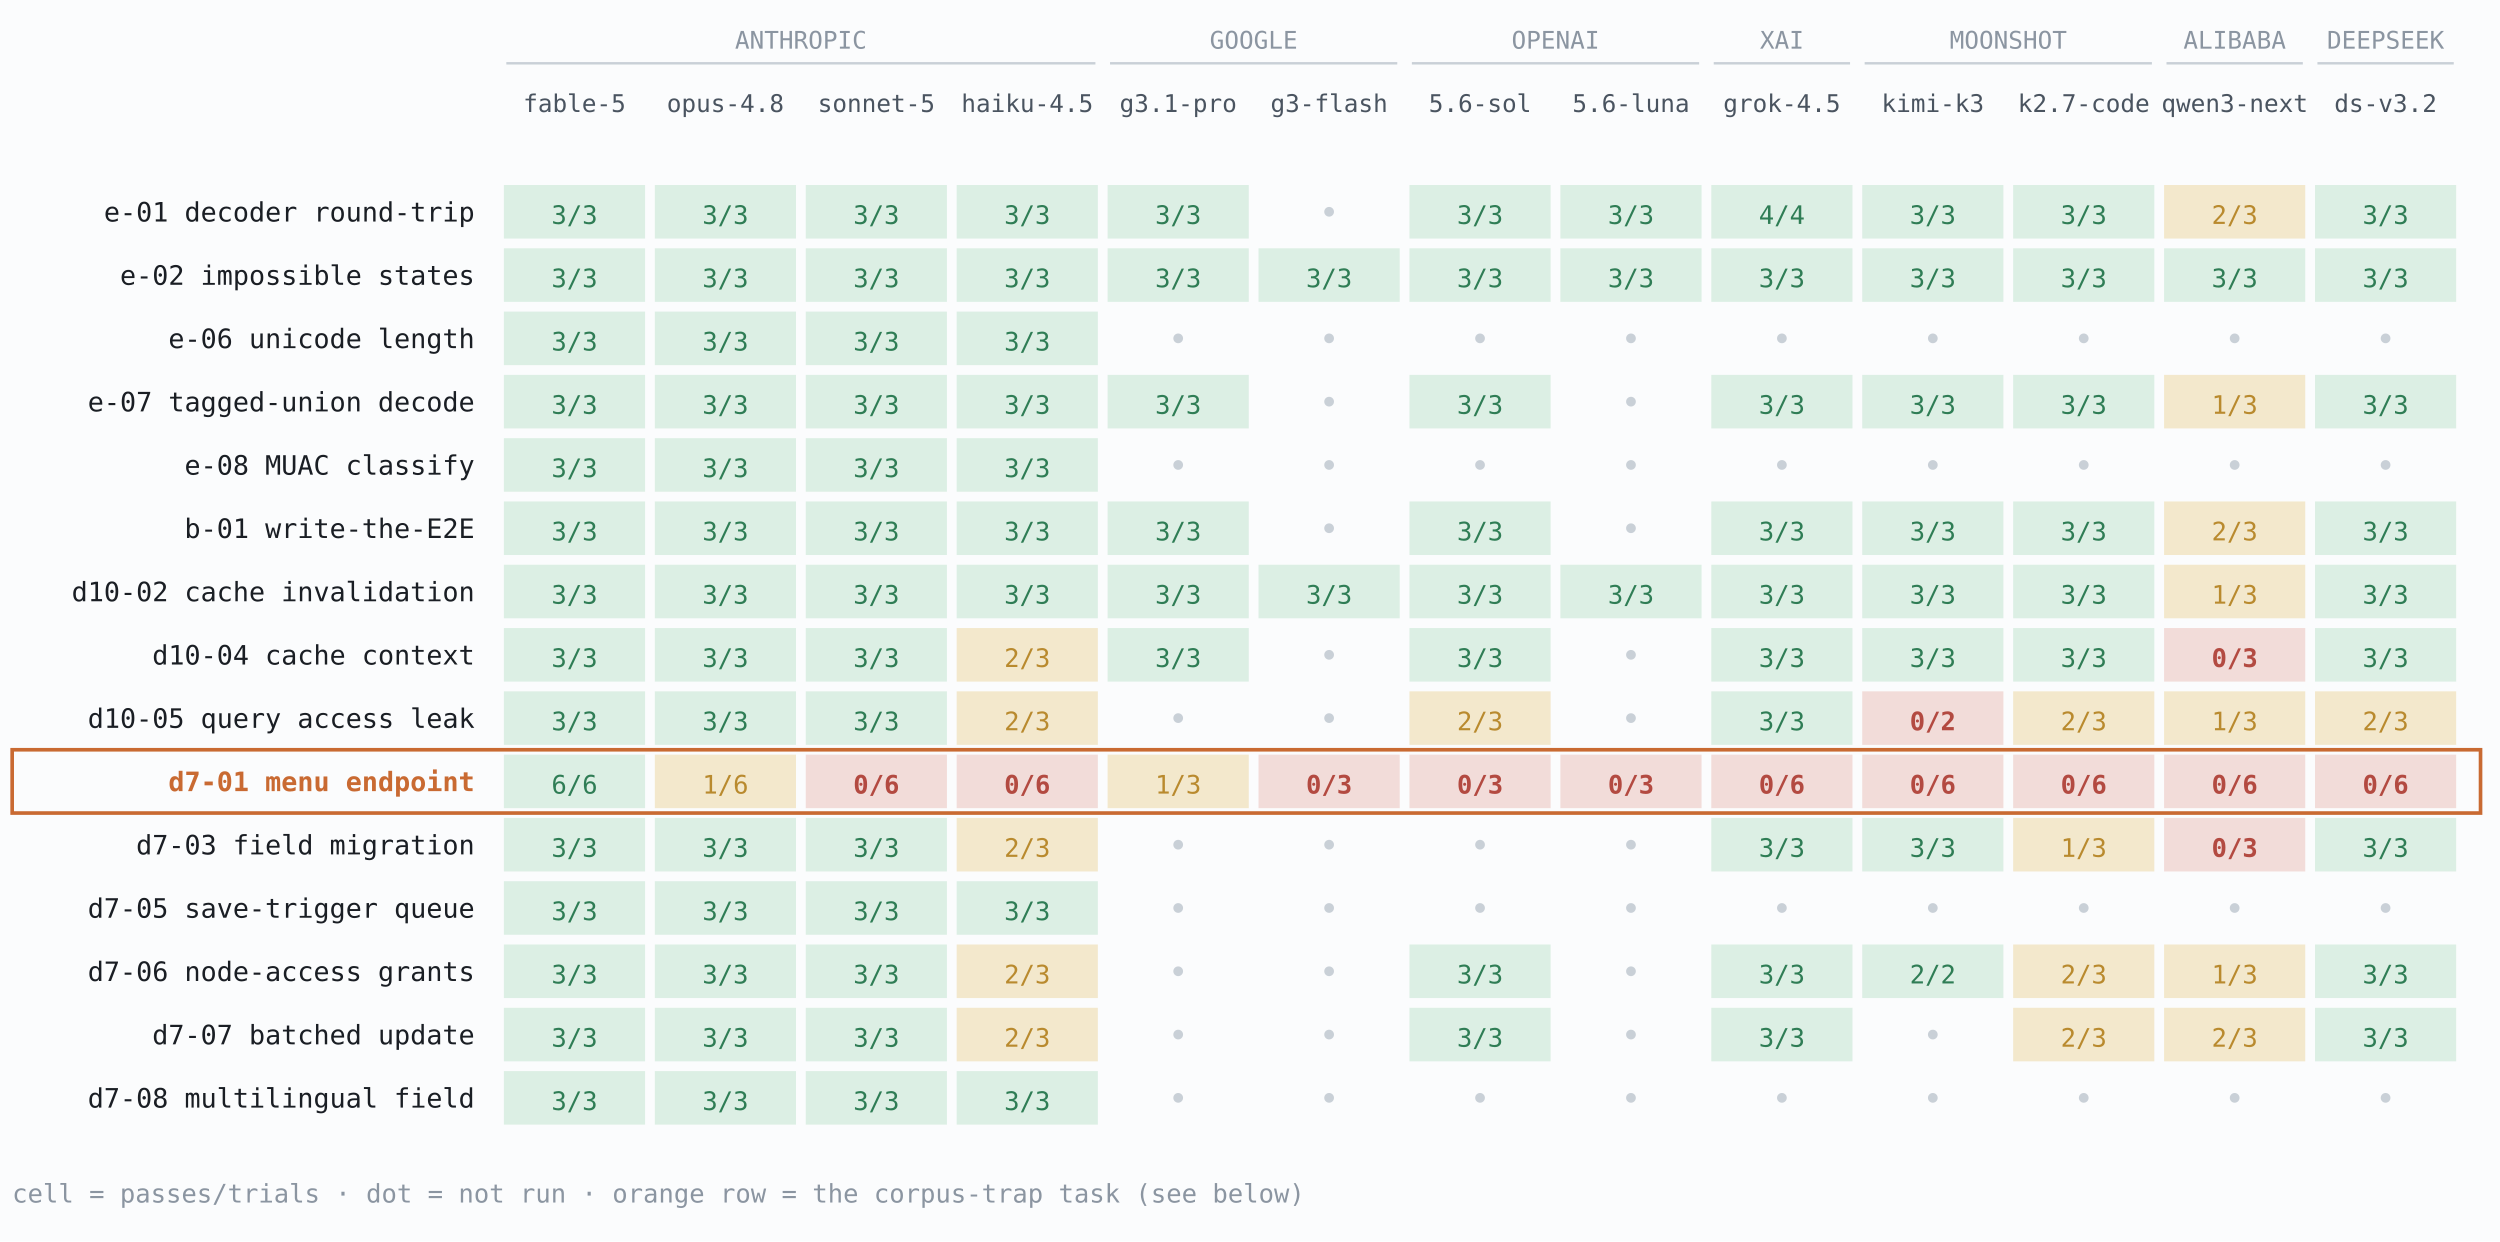
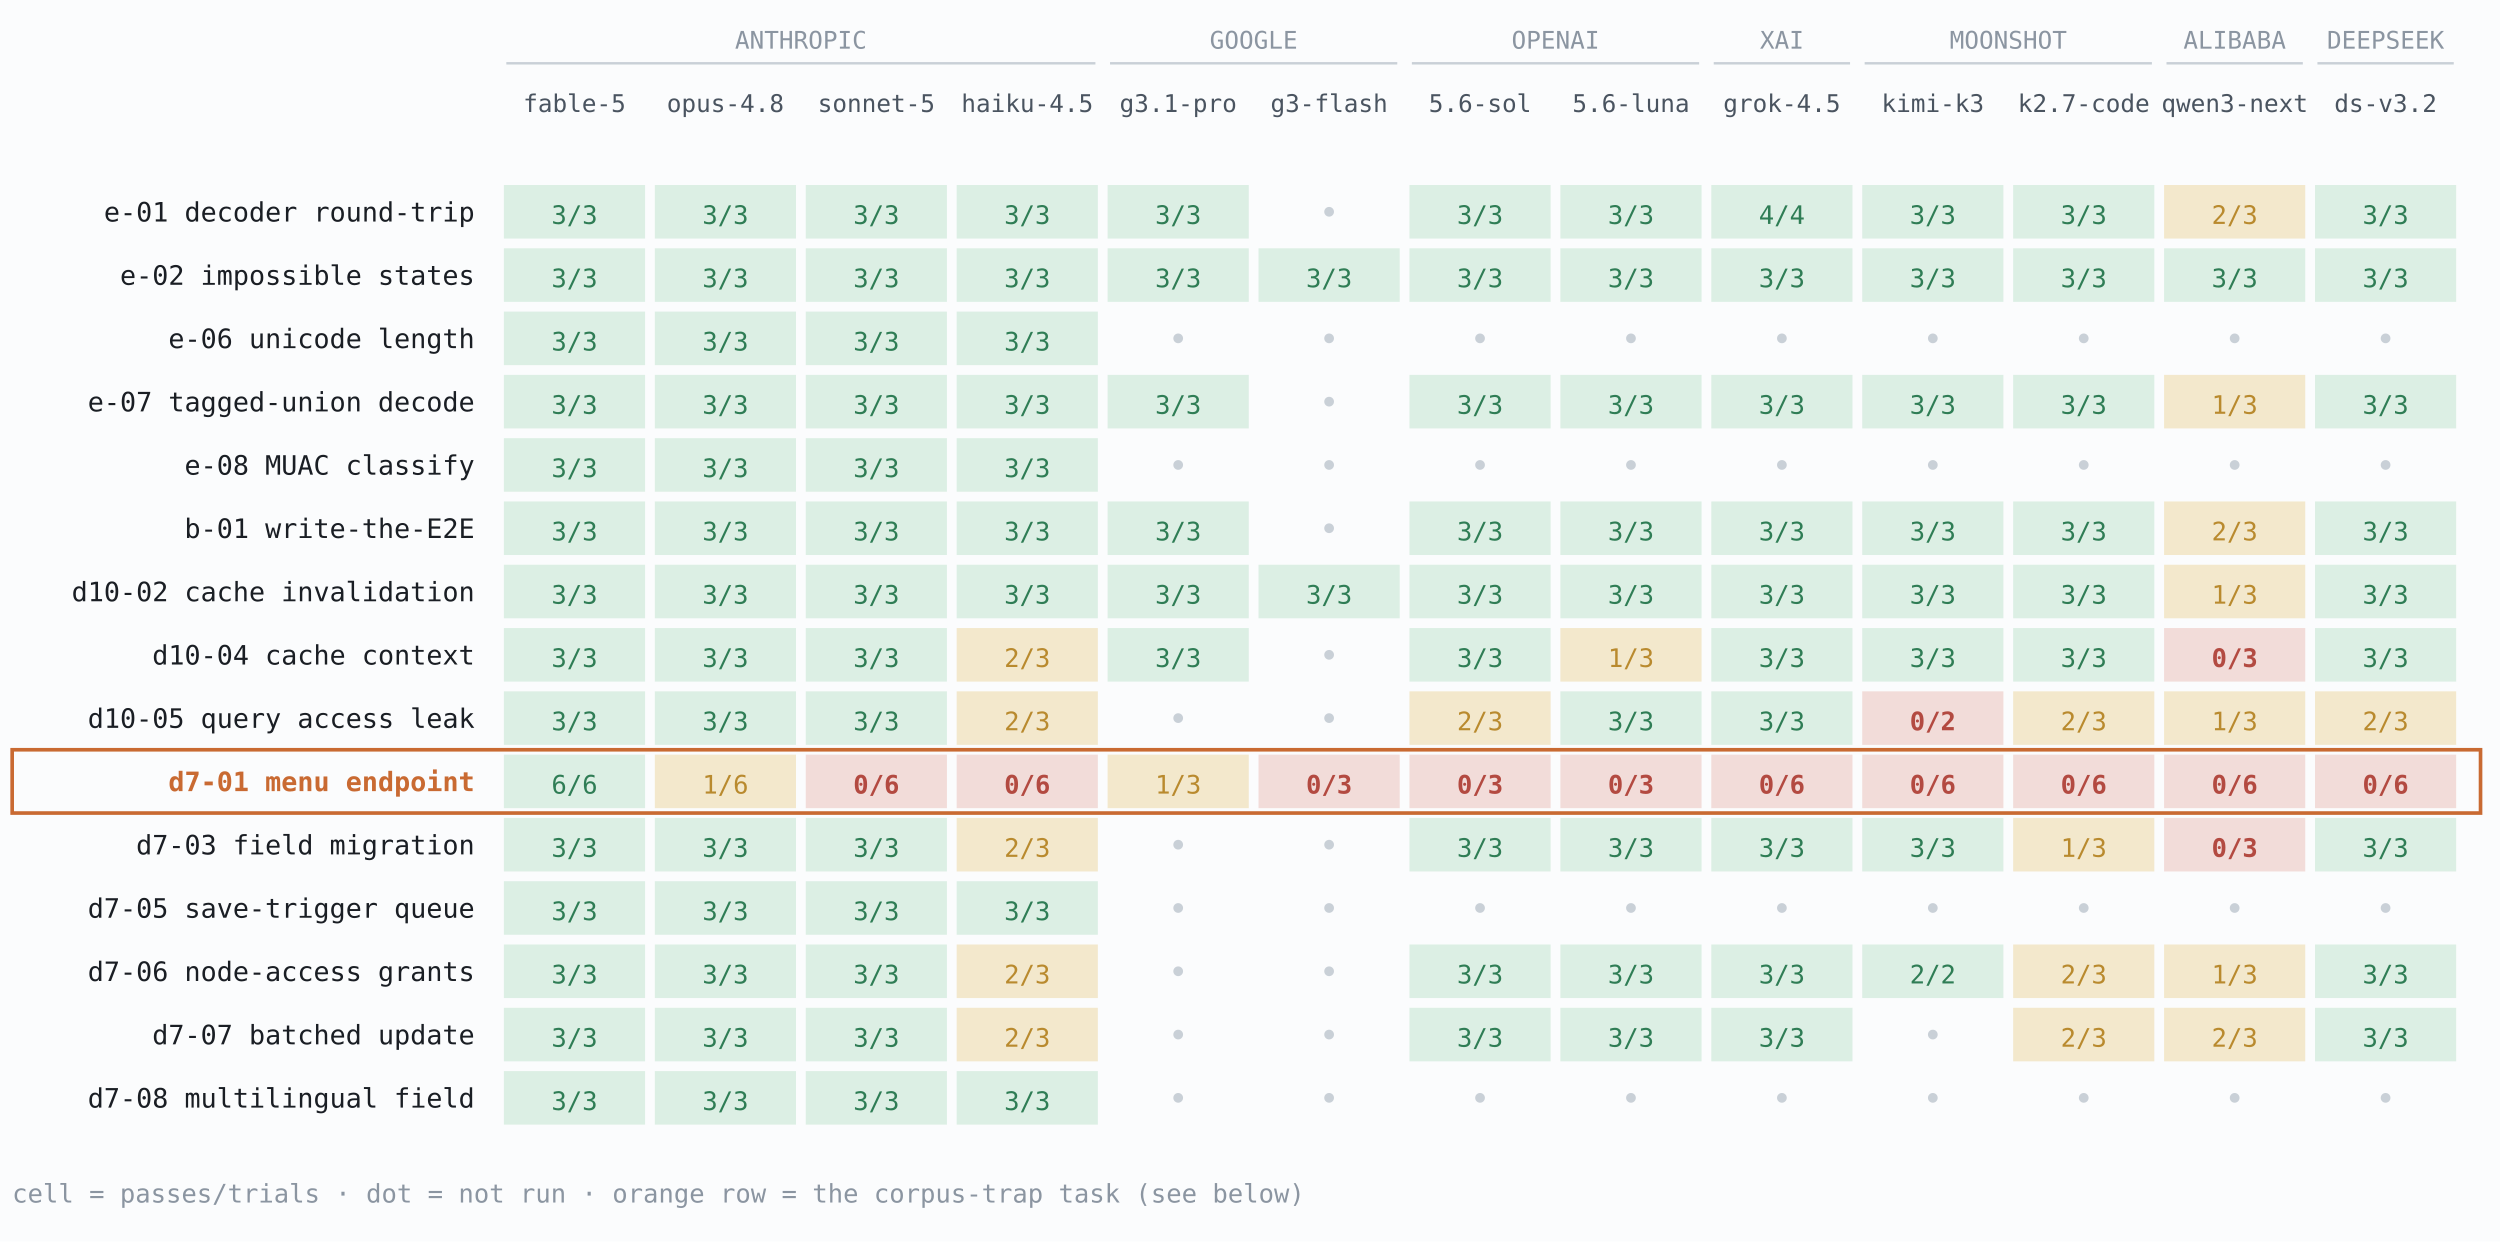
<svg xmlns="http://www.w3.org/2000/svg" width="1027" height="510" viewBox="0 0 1027 510" font-family="ui-monospace,'SF Mono','Cascadia Code',Menlo,Consolas,monospace">
  <rect width="1027" height="510" fill="#FBFCFD" />
  <text x="329.0" y="20" font-size="10" fill="#8B95A1" text-anchor="middle" font-weight="normal">ANTHROPIC</text>
  <line x1="208" y1="26" x2="450" y2="26" stroke="#C9D0D7" />
  <text x="236.0" y="46" font-size="10" fill="#4A5460" text-anchor="middle" font-weight="normal">fable-5</text>
  <text x="298.0" y="46" font-size="10" fill="#4A5460" text-anchor="middle" font-weight="normal">opus-4.8</text>
  <text x="360.0" y="46" font-size="10" fill="#4A5460" text-anchor="middle" font-weight="normal">sonnet-5</text>
  <text x="422.0" y="46" font-size="10" fill="#4A5460" text-anchor="middle" font-weight="normal">haiku-4.5</text>
  <text x="515.0" y="20" font-size="10" fill="#8B95A1" text-anchor="middle" font-weight="normal">GOOGLE</text>
  <line x1="456" y1="26" x2="574" y2="26" stroke="#C9D0D7" />
  <text x="484.0" y="46" font-size="10" fill="#4A5460" text-anchor="middle" font-weight="normal">g3.1-pro</text>
  <text x="546.0" y="46" font-size="10" fill="#4A5460" text-anchor="middle" font-weight="normal">g3-flash</text>
  <text x="639.0" y="20" font-size="10" fill="#8B95A1" text-anchor="middle" font-weight="normal">OPENAI</text>
  <line x1="580" y1="26" x2="698" y2="26" stroke="#C9D0D7" />
  <text x="608.0" y="46" font-size="10" fill="#4A5460" text-anchor="middle" font-weight="normal">5.6-sol</text>
  <text x="670.0" y="46" font-size="10" fill="#4A5460" text-anchor="middle" font-weight="normal">5.6-luna</text>
  <text x="732.0" y="20" font-size="10" fill="#8B95A1" text-anchor="middle" font-weight="normal">XAI</text>
  <line x1="704" y1="26" x2="760" y2="26" stroke="#C9D0D7" />
  <text x="732.0" y="46" font-size="10" fill="#4A5460" text-anchor="middle" font-weight="normal">grok-4.5</text>
  <text x="825.0" y="20" font-size="10" fill="#8B95A1" text-anchor="middle" font-weight="normal">MOONSHOT</text>
  <line x1="766" y1="26" x2="884" y2="26" stroke="#C9D0D7" />
  <text x="794.0" y="46" font-size="10" fill="#4A5460" text-anchor="middle" font-weight="normal">kimi-k3</text>
  <text x="856.0" y="46" font-size="10" fill="#4A5460" text-anchor="middle" font-weight="normal">k2.7-code</text>
  <text x="918.0" y="20" font-size="10" fill="#8B95A1" text-anchor="middle" font-weight="normal">ALIBABA</text>
  <line x1="890" y1="26" x2="946" y2="26" stroke="#C9D0D7" />
  <text x="918.0" y="46" font-size="10" fill="#4A5460" text-anchor="middle" font-weight="normal">qwen3-next</text>
  <text x="980.0" y="20" font-size="10" fill="#8B95A1" text-anchor="middle" font-weight="normal">DEEPSEEK</text>
  <line x1="952" y1="26" x2="1008" y2="26" stroke="#C9D0D7" />
  <text x="980.0" y="46" font-size="10" fill="#4A5460" text-anchor="middle" font-weight="normal">ds-v3.2</text>
  <text x="195" y="91" font-size="11" fill="#1A1E24" text-anchor="end" font-weight="normal">e-01 decoder round-trip</text>
  <rect x="207" y="76" width="58" height="22" fill="#DCEFE4" />
  <text x="236.0" y="92" font-size="10.5" fill="#2F7D55" text-anchor="middle" font-weight="normal">3/3</text>
  <rect x="269" y="76" width="58" height="22" fill="#DCEFE4" />
  <text x="298.0" y="92" font-size="10.5" fill="#2F7D55" text-anchor="middle" font-weight="normal">3/3</text>
  <rect x="331" y="76" width="58" height="22" fill="#DCEFE4" />
  <text x="360.0" y="92" font-size="10.5" fill="#2F7D55" text-anchor="middle" font-weight="normal">3/3</text>
  <rect x="393" y="76" width="58" height="22" fill="#DCEFE4" />
  <text x="422.0" y="92" font-size="10.5" fill="#2F7D55" text-anchor="middle" font-weight="normal">3/3</text>
  <rect x="455" y="76" width="58" height="22" fill="#DCEFE4" />
  <text x="484.0" y="92" font-size="10.5" fill="#2F7D55" text-anchor="middle" font-weight="normal">3/3</text>
  <circle cx="546.0" cy="87" r="2" fill="#C9D0D7" />
  <rect x="579" y="76" width="58" height="22" fill="#DCEFE4" />
  <text x="608.0" y="92" font-size="10.5" fill="#2F7D55" text-anchor="middle" font-weight="normal">3/3</text>
  <rect x="641" y="76" width="58" height="22" fill="#DCEFE4" />
  <text x="670.0" y="92" font-size="10.5" fill="#2F7D55" text-anchor="middle" font-weight="normal">3/3</text>
  <rect x="703" y="76" width="58" height="22" fill="#DCEFE4" />
  <text x="732.0" y="92" font-size="10.5" fill="#2F7D55" text-anchor="middle" font-weight="normal">4/4</text>
  <rect x="765" y="76" width="58" height="22" fill="#DCEFE4" />
  <text x="794.0" y="92" font-size="10.5" fill="#2F7D55" text-anchor="middle" font-weight="normal">3/3</text>
  <rect x="827" y="76" width="58" height="22" fill="#DCEFE4" />
  <text x="856.0" y="92" font-size="10.5" fill="#2F7D55" text-anchor="middle" font-weight="normal">3/3</text>
  <rect x="889" y="76" width="58" height="22" fill="#F3E8CC" />
  <text x="918.0" y="92" font-size="10.5" fill="#B98A2E" text-anchor="middle" font-weight="normal">2/3</text>
  <rect x="951" y="76" width="58" height="22" fill="#DCEFE4" />
  <text x="980.0" y="92" font-size="10.5" fill="#2F7D55" text-anchor="middle" font-weight="normal">3/3</text>
  <text x="195" y="117" font-size="11" fill="#1A1E24" text-anchor="end" font-weight="normal">e-02 impossible states</text>
  <rect x="207" y="102" width="58" height="22" fill="#DCEFE4" />
  <text x="236.0" y="118" font-size="10.5" fill="#2F7D55" text-anchor="middle" font-weight="normal">3/3</text>
  <rect x="269" y="102" width="58" height="22" fill="#DCEFE4" />
  <text x="298.0" y="118" font-size="10.5" fill="#2F7D55" text-anchor="middle" font-weight="normal">3/3</text>
  <rect x="331" y="102" width="58" height="22" fill="#DCEFE4" />
  <text x="360.0" y="118" font-size="10.5" fill="#2F7D55" text-anchor="middle" font-weight="normal">3/3</text>
  <rect x="393" y="102" width="58" height="22" fill="#DCEFE4" />
  <text x="422.0" y="118" font-size="10.5" fill="#2F7D55" text-anchor="middle" font-weight="normal">3/3</text>
  <rect x="455" y="102" width="58" height="22" fill="#DCEFE4" />
  <text x="484.0" y="118" font-size="10.5" fill="#2F7D55" text-anchor="middle" font-weight="normal">3/3</text>
  <rect x="517" y="102" width="58" height="22" fill="#DCEFE4" />
  <text x="546.0" y="118" font-size="10.5" fill="#2F7D55" text-anchor="middle" font-weight="normal">3/3</text>
  <rect x="579" y="102" width="58" height="22" fill="#DCEFE4" />
  <text x="608.0" y="118" font-size="10.5" fill="#2F7D55" text-anchor="middle" font-weight="normal">3/3</text>
  <rect x="641" y="102" width="58" height="22" fill="#DCEFE4" />
  <text x="670.0" y="118" font-size="10.5" fill="#2F7D55" text-anchor="middle" font-weight="normal">3/3</text>
  <rect x="703" y="102" width="58" height="22" fill="#DCEFE4" />
  <text x="732.0" y="118" font-size="10.5" fill="#2F7D55" text-anchor="middle" font-weight="normal">3/3</text>
  <rect x="765" y="102" width="58" height="22" fill="#DCEFE4" />
  <text x="794.0" y="118" font-size="10.5" fill="#2F7D55" text-anchor="middle" font-weight="normal">3/3</text>
  <rect x="827" y="102" width="58" height="22" fill="#DCEFE4" />
  <text x="856.0" y="118" font-size="10.5" fill="#2F7D55" text-anchor="middle" font-weight="normal">3/3</text>
  <rect x="889" y="102" width="58" height="22" fill="#DCEFE4" />
  <text x="918.0" y="118" font-size="10.5" fill="#2F7D55" text-anchor="middle" font-weight="normal">3/3</text>
  <rect x="951" y="102" width="58" height="22" fill="#DCEFE4" />
  <text x="980.0" y="118" font-size="10.5" fill="#2F7D55" text-anchor="middle" font-weight="normal">3/3</text>
  <text x="195" y="143" font-size="11" fill="#1A1E24" text-anchor="end" font-weight="normal">e-06 unicode length</text>
  <rect x="207" y="128" width="58" height="22" fill="#DCEFE4" />
  <text x="236.0" y="144" font-size="10.5" fill="#2F7D55" text-anchor="middle" font-weight="normal">3/3</text>
  <rect x="269" y="128" width="58" height="22" fill="#DCEFE4" />
  <text x="298.0" y="144" font-size="10.5" fill="#2F7D55" text-anchor="middle" font-weight="normal">3/3</text>
  <rect x="331" y="128" width="58" height="22" fill="#DCEFE4" />
  <text x="360.0" y="144" font-size="10.5" fill="#2F7D55" text-anchor="middle" font-weight="normal">3/3</text>
  <rect x="393" y="128" width="58" height="22" fill="#DCEFE4" />
  <text x="422.0" y="144" font-size="10.5" fill="#2F7D55" text-anchor="middle" font-weight="normal">3/3</text>
  <circle cx="484.0" cy="139" r="2" fill="#C9D0D7" />
  <circle cx="546.0" cy="139" r="2" fill="#C9D0D7" />
  <circle cx="608.0" cy="139" r="2" fill="#C9D0D7" />
  <circle cx="670.0" cy="139" r="2" fill="#C9D0D7" />
  <circle cx="732.0" cy="139" r="2" fill="#C9D0D7" />
  <circle cx="794.0" cy="139" r="2" fill="#C9D0D7" />
  <circle cx="856.0" cy="139" r="2" fill="#C9D0D7" />
  <circle cx="918.0" cy="139" r="2" fill="#C9D0D7" />
  <circle cx="980.0" cy="139" r="2" fill="#C9D0D7" />
  <text x="195" y="169" font-size="11" fill="#1A1E24" text-anchor="end" font-weight="normal">e-07 tagged-union decode</text>
  <rect x="207" y="154" width="58" height="22" fill="#DCEFE4" />
  <text x="236.0" y="170" font-size="10.5" fill="#2F7D55" text-anchor="middle" font-weight="normal">3/3</text>
  <rect x="269" y="154" width="58" height="22" fill="#DCEFE4" />
  <text x="298.0" y="170" font-size="10.5" fill="#2F7D55" text-anchor="middle" font-weight="normal">3/3</text>
  <rect x="331" y="154" width="58" height="22" fill="#DCEFE4" />
  <text x="360.0" y="170" font-size="10.5" fill="#2F7D55" text-anchor="middle" font-weight="normal">3/3</text>
  <rect x="393" y="154" width="58" height="22" fill="#DCEFE4" />
  <text x="422.0" y="170" font-size="10.5" fill="#2F7D55" text-anchor="middle" font-weight="normal">3/3</text>
  <rect x="455" y="154" width="58" height="22" fill="#DCEFE4" />
  <text x="484.0" y="170" font-size="10.5" fill="#2F7D55" text-anchor="middle" font-weight="normal">3/3</text>
  <circle cx="546.0" cy="165" r="2" fill="#C9D0D7" />
  <rect x="579" y="154" width="58" height="22" fill="#DCEFE4" />
  <text x="608.0" y="170" font-size="10.5" fill="#2F7D55" text-anchor="middle" font-weight="normal">3/3</text>
-   <circle cx="670.0" cy="165" r="2" fill="#C9D0D7" />
+   <rect x="641" y="154" width="58" height="22" fill="#DCEFE4" />
+   <text x="670.0" y="170" font-size="10.5" fill="#2F7D55" text-anchor="middle" font-weight="normal">3/3</text>
  <rect x="703" y="154" width="58" height="22" fill="#DCEFE4" />
  <text x="732.0" y="170" font-size="10.5" fill="#2F7D55" text-anchor="middle" font-weight="normal">3/3</text>
  <rect x="765" y="154" width="58" height="22" fill="#DCEFE4" />
  <text x="794.0" y="170" font-size="10.5" fill="#2F7D55" text-anchor="middle" font-weight="normal">3/3</text>
  <rect x="827" y="154" width="58" height="22" fill="#DCEFE4" />
  <text x="856.0" y="170" font-size="10.5" fill="#2F7D55" text-anchor="middle" font-weight="normal">3/3</text>
  <rect x="889" y="154" width="58" height="22" fill="#F3E8CC" />
  <text x="918.0" y="170" font-size="10.5" fill="#B98A2E" text-anchor="middle" font-weight="normal">1/3</text>
  <rect x="951" y="154" width="58" height="22" fill="#DCEFE4" />
  <text x="980.0" y="170" font-size="10.5" fill="#2F7D55" text-anchor="middle" font-weight="normal">3/3</text>
  <text x="195" y="195" font-size="11" fill="#1A1E24" text-anchor="end" font-weight="normal">e-08 MUAC classify</text>
  <rect x="207" y="180" width="58" height="22" fill="#DCEFE4" />
  <text x="236.0" y="196" font-size="10.5" fill="#2F7D55" text-anchor="middle" font-weight="normal">3/3</text>
  <rect x="269" y="180" width="58" height="22" fill="#DCEFE4" />
  <text x="298.0" y="196" font-size="10.5" fill="#2F7D55" text-anchor="middle" font-weight="normal">3/3</text>
  <rect x="331" y="180" width="58" height="22" fill="#DCEFE4" />
  <text x="360.0" y="196" font-size="10.5" fill="#2F7D55" text-anchor="middle" font-weight="normal">3/3</text>
  <rect x="393" y="180" width="58" height="22" fill="#DCEFE4" />
  <text x="422.0" y="196" font-size="10.5" fill="#2F7D55" text-anchor="middle" font-weight="normal">3/3</text>
  <circle cx="484.0" cy="191" r="2" fill="#C9D0D7" />
  <circle cx="546.0" cy="191" r="2" fill="#C9D0D7" />
  <circle cx="608.0" cy="191" r="2" fill="#C9D0D7" />
  <circle cx="670.0" cy="191" r="2" fill="#C9D0D7" />
  <circle cx="732.0" cy="191" r="2" fill="#C9D0D7" />
  <circle cx="794.0" cy="191" r="2" fill="#C9D0D7" />
  <circle cx="856.0" cy="191" r="2" fill="#C9D0D7" />
  <circle cx="918.0" cy="191" r="2" fill="#C9D0D7" />
  <circle cx="980.0" cy="191" r="2" fill="#C9D0D7" />
  <text x="195" y="221" font-size="11" fill="#1A1E24" text-anchor="end" font-weight="normal">b-01 write-the-E2E</text>
  <rect x="207" y="206" width="58" height="22" fill="#DCEFE4" />
  <text x="236.0" y="222" font-size="10.5" fill="#2F7D55" text-anchor="middle" font-weight="normal">3/3</text>
  <rect x="269" y="206" width="58" height="22" fill="#DCEFE4" />
  <text x="298.0" y="222" font-size="10.5" fill="#2F7D55" text-anchor="middle" font-weight="normal">3/3</text>
  <rect x="331" y="206" width="58" height="22" fill="#DCEFE4" />
  <text x="360.0" y="222" font-size="10.5" fill="#2F7D55" text-anchor="middle" font-weight="normal">3/3</text>
  <rect x="393" y="206" width="58" height="22" fill="#DCEFE4" />
  <text x="422.0" y="222" font-size="10.5" fill="#2F7D55" text-anchor="middle" font-weight="normal">3/3</text>
  <rect x="455" y="206" width="58" height="22" fill="#DCEFE4" />
  <text x="484.0" y="222" font-size="10.5" fill="#2F7D55" text-anchor="middle" font-weight="normal">3/3</text>
  <circle cx="546.0" cy="217" r="2" fill="#C9D0D7" />
  <rect x="579" y="206" width="58" height="22" fill="#DCEFE4" />
  <text x="608.0" y="222" font-size="10.5" fill="#2F7D55" text-anchor="middle" font-weight="normal">3/3</text>
-   <circle cx="670.0" cy="217" r="2" fill="#C9D0D7" />
+   <rect x="641" y="206" width="58" height="22" fill="#DCEFE4" />
+   <text x="670.0" y="222" font-size="10.5" fill="#2F7D55" text-anchor="middle" font-weight="normal">3/3</text>
  <rect x="703" y="206" width="58" height="22" fill="#DCEFE4" />
  <text x="732.0" y="222" font-size="10.5" fill="#2F7D55" text-anchor="middle" font-weight="normal">3/3</text>
  <rect x="765" y="206" width="58" height="22" fill="#DCEFE4" />
  <text x="794.0" y="222" font-size="10.5" fill="#2F7D55" text-anchor="middle" font-weight="normal">3/3</text>
  <rect x="827" y="206" width="58" height="22" fill="#DCEFE4" />
  <text x="856.0" y="222" font-size="10.5" fill="#2F7D55" text-anchor="middle" font-weight="normal">3/3</text>
  <rect x="889" y="206" width="58" height="22" fill="#F3E8CC" />
  <text x="918.0" y="222" font-size="10.5" fill="#B98A2E" text-anchor="middle" font-weight="normal">2/3</text>
  <rect x="951" y="206" width="58" height="22" fill="#DCEFE4" />
  <text x="980.0" y="222" font-size="10.5" fill="#2F7D55" text-anchor="middle" font-weight="normal">3/3</text>
  <text x="195" y="247" font-size="11" fill="#1A1E24" text-anchor="end" font-weight="normal">d10-02 cache invalidation</text>
  <rect x="207" y="232" width="58" height="22" fill="#DCEFE4" />
  <text x="236.0" y="248" font-size="10.5" fill="#2F7D55" text-anchor="middle" font-weight="normal">3/3</text>
  <rect x="269" y="232" width="58" height="22" fill="#DCEFE4" />
  <text x="298.0" y="248" font-size="10.5" fill="#2F7D55" text-anchor="middle" font-weight="normal">3/3</text>
  <rect x="331" y="232" width="58" height="22" fill="#DCEFE4" />
  <text x="360.0" y="248" font-size="10.5" fill="#2F7D55" text-anchor="middle" font-weight="normal">3/3</text>
  <rect x="393" y="232" width="58" height="22" fill="#DCEFE4" />
  <text x="422.0" y="248" font-size="10.5" fill="#2F7D55" text-anchor="middle" font-weight="normal">3/3</text>
  <rect x="455" y="232" width="58" height="22" fill="#DCEFE4" />
  <text x="484.0" y="248" font-size="10.5" fill="#2F7D55" text-anchor="middle" font-weight="normal">3/3</text>
  <rect x="517" y="232" width="58" height="22" fill="#DCEFE4" />
  <text x="546.0" y="248" font-size="10.5" fill="#2F7D55" text-anchor="middle" font-weight="normal">3/3</text>
  <rect x="579" y="232" width="58" height="22" fill="#DCEFE4" />
  <text x="608.0" y="248" font-size="10.5" fill="#2F7D55" text-anchor="middle" font-weight="normal">3/3</text>
  <rect x="641" y="232" width="58" height="22" fill="#DCEFE4" />
  <text x="670.0" y="248" font-size="10.5" fill="#2F7D55" text-anchor="middle" font-weight="normal">3/3</text>
  <rect x="703" y="232" width="58" height="22" fill="#DCEFE4" />
  <text x="732.0" y="248" font-size="10.5" fill="#2F7D55" text-anchor="middle" font-weight="normal">3/3</text>
  <rect x="765" y="232" width="58" height="22" fill="#DCEFE4" />
  <text x="794.0" y="248" font-size="10.5" fill="#2F7D55" text-anchor="middle" font-weight="normal">3/3</text>
  <rect x="827" y="232" width="58" height="22" fill="#DCEFE4" />
  <text x="856.0" y="248" font-size="10.5" fill="#2F7D55" text-anchor="middle" font-weight="normal">3/3</text>
  <rect x="889" y="232" width="58" height="22" fill="#F3E8CC" />
  <text x="918.0" y="248" font-size="10.5" fill="#B98A2E" text-anchor="middle" font-weight="normal">1/3</text>
  <rect x="951" y="232" width="58" height="22" fill="#DCEFE4" />
  <text x="980.0" y="248" font-size="10.5" fill="#2F7D55" text-anchor="middle" font-weight="normal">3/3</text>
  <text x="195" y="273" font-size="11" fill="#1A1E24" text-anchor="end" font-weight="normal">d10-04 cache context</text>
  <rect x="207" y="258" width="58" height="22" fill="#DCEFE4" />
  <text x="236.0" y="274" font-size="10.5" fill="#2F7D55" text-anchor="middle" font-weight="normal">3/3</text>
  <rect x="269" y="258" width="58" height="22" fill="#DCEFE4" />
  <text x="298.0" y="274" font-size="10.5" fill="#2F7D55" text-anchor="middle" font-weight="normal">3/3</text>
  <rect x="331" y="258" width="58" height="22" fill="#DCEFE4" />
  <text x="360.0" y="274" font-size="10.5" fill="#2F7D55" text-anchor="middle" font-weight="normal">3/3</text>
  <rect x="393" y="258" width="58" height="22" fill="#F3E8CC" />
  <text x="422.0" y="274" font-size="10.5" fill="#B98A2E" text-anchor="middle" font-weight="normal">2/3</text>
  <rect x="455" y="258" width="58" height="22" fill="#DCEFE4" />
  <text x="484.0" y="274" font-size="10.5" fill="#2F7D55" text-anchor="middle" font-weight="normal">3/3</text>
  <circle cx="546.0" cy="269" r="2" fill="#C9D0D7" />
  <rect x="579" y="258" width="58" height="22" fill="#DCEFE4" />
  <text x="608.0" y="274" font-size="10.5" fill="#2F7D55" text-anchor="middle" font-weight="normal">3/3</text>
-   <circle cx="670.0" cy="269" r="2" fill="#C9D0D7" />
+   <rect x="641" y="258" width="58" height="22" fill="#F3E8CC" />
+   <text x="670.0" y="274" font-size="10.5" fill="#B98A2E" text-anchor="middle" font-weight="normal">1/3</text>
  <rect x="703" y="258" width="58" height="22" fill="#DCEFE4" />
  <text x="732.0" y="274" font-size="10.5" fill="#2F7D55" text-anchor="middle" font-weight="normal">3/3</text>
  <rect x="765" y="258" width="58" height="22" fill="#DCEFE4" />
  <text x="794.0" y="274" font-size="10.5" fill="#2F7D55" text-anchor="middle" font-weight="normal">3/3</text>
  <rect x="827" y="258" width="58" height="22" fill="#DCEFE4" />
  <text x="856.0" y="274" font-size="10.5" fill="#2F7D55" text-anchor="middle" font-weight="normal">3/3</text>
  <rect x="889" y="258" width="58" height="22" fill="#F2DCD9" />
  <text x="918.0" y="274" font-size="10.5" fill="#B34A41" text-anchor="middle" font-weight="bold">0/3</text>
  <rect x="951" y="258" width="58" height="22" fill="#DCEFE4" />
  <text x="980.0" y="274" font-size="10.5" fill="#2F7D55" text-anchor="middle" font-weight="normal">3/3</text>
  <text x="195" y="299" font-size="11" fill="#1A1E24" text-anchor="end" font-weight="normal">d10-05 query access leak</text>
  <rect x="207" y="284" width="58" height="22" fill="#DCEFE4" />
  <text x="236.0" y="300" font-size="10.5" fill="#2F7D55" text-anchor="middle" font-weight="normal">3/3</text>
  <rect x="269" y="284" width="58" height="22" fill="#DCEFE4" />
  <text x="298.0" y="300" font-size="10.5" fill="#2F7D55" text-anchor="middle" font-weight="normal">3/3</text>
  <rect x="331" y="284" width="58" height="22" fill="#DCEFE4" />
  <text x="360.0" y="300" font-size="10.5" fill="#2F7D55" text-anchor="middle" font-weight="normal">3/3</text>
  <rect x="393" y="284" width="58" height="22" fill="#F3E8CC" />
  <text x="422.0" y="300" font-size="10.5" fill="#B98A2E" text-anchor="middle" font-weight="normal">2/3</text>
  <circle cx="484.0" cy="295" r="2" fill="#C9D0D7" />
  <circle cx="546.0" cy="295" r="2" fill="#C9D0D7" />
  <rect x="579" y="284" width="58" height="22" fill="#F3E8CC" />
  <text x="608.0" y="300" font-size="10.5" fill="#B98A2E" text-anchor="middle" font-weight="normal">2/3</text>
-   <circle cx="670.0" cy="295" r="2" fill="#C9D0D7" />
+   <rect x="641" y="284" width="58" height="22" fill="#DCEFE4" />
+   <text x="670.0" y="300" font-size="10.5" fill="#2F7D55" text-anchor="middle" font-weight="normal">3/3</text>
  <rect x="703" y="284" width="58" height="22" fill="#DCEFE4" />
  <text x="732.0" y="300" font-size="10.5" fill="#2F7D55" text-anchor="middle" font-weight="normal">3/3</text>
  <rect x="765" y="284" width="58" height="22" fill="#F2DCD9" />
  <text x="794.0" y="300" font-size="10.5" fill="#B34A41" text-anchor="middle" font-weight="bold">0/2</text>
  <rect x="827" y="284" width="58" height="22" fill="#F3E8CC" />
  <text x="856.0" y="300" font-size="10.5" fill="#B98A2E" text-anchor="middle" font-weight="normal">2/3</text>
  <rect x="889" y="284" width="58" height="22" fill="#F3E8CC" />
  <text x="918.0" y="300" font-size="10.5" fill="#B98A2E" text-anchor="middle" font-weight="normal">1/3</text>
  <rect x="951" y="284" width="58" height="22" fill="#F3E8CC" />
  <text x="980.0" y="300" font-size="10.5" fill="#B98A2E" text-anchor="middle" font-weight="normal">2/3</text>
  <text x="195" y="325" font-size="11" fill="#C96A32" text-anchor="end" font-weight="bold">d7-01 menu endpoint</text>
  <rect x="207" y="310" width="58" height="22" fill="#DCEFE4" />
  <text x="236.0" y="326" font-size="10.5" fill="#2F7D55" text-anchor="middle" font-weight="normal">6/6</text>
  <rect x="269" y="310" width="58" height="22" fill="#F3E8CC" />
  <text x="298.0" y="326" font-size="10.5" fill="#B98A2E" text-anchor="middle" font-weight="normal">1/6</text>
  <rect x="331" y="310" width="58" height="22" fill="#F2DCD9" />
  <text x="360.0" y="326" font-size="10.5" fill="#B34A41" text-anchor="middle" font-weight="bold">0/6</text>
  <rect x="393" y="310" width="58" height="22" fill="#F2DCD9" />
  <text x="422.0" y="326" font-size="10.5" fill="#B34A41" text-anchor="middle" font-weight="bold">0/6</text>
  <rect x="455" y="310" width="58" height="22" fill="#F3E8CC" />
  <text x="484.0" y="326" font-size="10.5" fill="#B98A2E" text-anchor="middle" font-weight="normal">1/3</text>
  <rect x="517" y="310" width="58" height="22" fill="#F2DCD9" />
  <text x="546.0" y="326" font-size="10.5" fill="#B34A41" text-anchor="middle" font-weight="bold">0/3</text>
  <rect x="579" y="310" width="58" height="22" fill="#F2DCD9" />
  <text x="608.0" y="326" font-size="10.5" fill="#B34A41" text-anchor="middle" font-weight="bold">0/3</text>
  <rect x="641" y="310" width="58" height="22" fill="#F2DCD9" />
  <text x="670.0" y="326" font-size="10.5" fill="#B34A41" text-anchor="middle" font-weight="bold">0/3</text>
  <rect x="703" y="310" width="58" height="22" fill="#F2DCD9" />
  <text x="732.0" y="326" font-size="10.5" fill="#B34A41" text-anchor="middle" font-weight="bold">0/6</text>
  <rect x="765" y="310" width="58" height="22" fill="#F2DCD9" />
  <text x="794.0" y="326" font-size="10.5" fill="#B34A41" text-anchor="middle" font-weight="bold">0/6</text>
  <rect x="827" y="310" width="58" height="22" fill="#F2DCD9" />
  <text x="856.0" y="326" font-size="10.5" fill="#B34A41" text-anchor="middle" font-weight="bold">0/6</text>
  <rect x="889" y="310" width="58" height="22" fill="#F2DCD9" />
  <text x="918.0" y="326" font-size="10.5" fill="#B34A41" text-anchor="middle" font-weight="bold">0/6</text>
  <rect x="951" y="310" width="58" height="22" fill="#F2DCD9" />
  <text x="980.0" y="326" font-size="10.5" fill="#B34A41" text-anchor="middle" font-weight="bold">0/6</text>
  <rect x="5" y="308" width="1014" height="26" fill="none" stroke="#C96A32" stroke-width="1.5" />
  <text x="195" y="351" font-size="11" fill="#1A1E24" text-anchor="end" font-weight="normal">d7-03 field migration</text>
  <rect x="207" y="336" width="58" height="22" fill="#DCEFE4" />
  <text x="236.0" y="352" font-size="10.5" fill="#2F7D55" text-anchor="middle" font-weight="normal">3/3</text>
  <rect x="269" y="336" width="58" height="22" fill="#DCEFE4" />
  <text x="298.0" y="352" font-size="10.5" fill="#2F7D55" text-anchor="middle" font-weight="normal">3/3</text>
  <rect x="331" y="336" width="58" height="22" fill="#DCEFE4" />
  <text x="360.0" y="352" font-size="10.5" fill="#2F7D55" text-anchor="middle" font-weight="normal">3/3</text>
  <rect x="393" y="336" width="58" height="22" fill="#F3E8CC" />
  <text x="422.0" y="352" font-size="10.5" fill="#B98A2E" text-anchor="middle" font-weight="normal">2/3</text>
  <circle cx="484.0" cy="347" r="2" fill="#C9D0D7" />
  <circle cx="546.0" cy="347" r="2" fill="#C9D0D7" />
-   <circle cx="608.0" cy="347" r="2" fill="#C9D0D7" />
-   <circle cx="670.0" cy="347" r="2" fill="#C9D0D7" />
+   <rect x="579" y="336" width="58" height="22" fill="#DCEFE4" />
+   <text x="608.0" y="352" font-size="10.5" fill="#2F7D55" text-anchor="middle" font-weight="normal">3/3</text>
+   <rect x="641" y="336" width="58" height="22" fill="#DCEFE4" />
+   <text x="670.0" y="352" font-size="10.5" fill="#2F7D55" text-anchor="middle" font-weight="normal">3/3</text>
  <rect x="703" y="336" width="58" height="22" fill="#DCEFE4" />
  <text x="732.0" y="352" font-size="10.5" fill="#2F7D55" text-anchor="middle" font-weight="normal">3/3</text>
  <rect x="765" y="336" width="58" height="22" fill="#DCEFE4" />
  <text x="794.0" y="352" font-size="10.5" fill="#2F7D55" text-anchor="middle" font-weight="normal">3/3</text>
  <rect x="827" y="336" width="58" height="22" fill="#F3E8CC" />
  <text x="856.0" y="352" font-size="10.5" fill="#B98A2E" text-anchor="middle" font-weight="normal">1/3</text>
  <rect x="889" y="336" width="58" height="22" fill="#F2DCD9" />
  <text x="918.0" y="352" font-size="10.5" fill="#B34A41" text-anchor="middle" font-weight="bold">0/3</text>
  <rect x="951" y="336" width="58" height="22" fill="#DCEFE4" />
  <text x="980.0" y="352" font-size="10.5" fill="#2F7D55" text-anchor="middle" font-weight="normal">3/3</text>
  <text x="195" y="377" font-size="11" fill="#1A1E24" text-anchor="end" font-weight="normal">d7-05 save-trigger queue</text>
  <rect x="207" y="362" width="58" height="22" fill="#DCEFE4" />
  <text x="236.0" y="378" font-size="10.5" fill="#2F7D55" text-anchor="middle" font-weight="normal">3/3</text>
  <rect x="269" y="362" width="58" height="22" fill="#DCEFE4" />
  <text x="298.0" y="378" font-size="10.5" fill="#2F7D55" text-anchor="middle" font-weight="normal">3/3</text>
  <rect x="331" y="362" width="58" height="22" fill="#DCEFE4" />
  <text x="360.0" y="378" font-size="10.5" fill="#2F7D55" text-anchor="middle" font-weight="normal">3/3</text>
  <rect x="393" y="362" width="58" height="22" fill="#DCEFE4" />
  <text x="422.0" y="378" font-size="10.5" fill="#2F7D55" text-anchor="middle" font-weight="normal">3/3</text>
  <circle cx="484.0" cy="373" r="2" fill="#C9D0D7" />
  <circle cx="546.0" cy="373" r="2" fill="#C9D0D7" />
  <circle cx="608.0" cy="373" r="2" fill="#C9D0D7" />
  <circle cx="670.0" cy="373" r="2" fill="#C9D0D7" />
  <circle cx="732.0" cy="373" r="2" fill="#C9D0D7" />
  <circle cx="794.0" cy="373" r="2" fill="#C9D0D7" />
  <circle cx="856.0" cy="373" r="2" fill="#C9D0D7" />
  <circle cx="918.0" cy="373" r="2" fill="#C9D0D7" />
  <circle cx="980.0" cy="373" r="2" fill="#C9D0D7" />
  <text x="195" y="403" font-size="11" fill="#1A1E24" text-anchor="end" font-weight="normal">d7-06 node-access grants</text>
  <rect x="207" y="388" width="58" height="22" fill="#DCEFE4" />
  <text x="236.0" y="404" font-size="10.5" fill="#2F7D55" text-anchor="middle" font-weight="normal">3/3</text>
  <rect x="269" y="388" width="58" height="22" fill="#DCEFE4" />
  <text x="298.0" y="404" font-size="10.5" fill="#2F7D55" text-anchor="middle" font-weight="normal">3/3</text>
  <rect x="331" y="388" width="58" height="22" fill="#DCEFE4" />
  <text x="360.0" y="404" font-size="10.5" fill="#2F7D55" text-anchor="middle" font-weight="normal">3/3</text>
  <rect x="393" y="388" width="58" height="22" fill="#F3E8CC" />
  <text x="422.0" y="404" font-size="10.5" fill="#B98A2E" text-anchor="middle" font-weight="normal">2/3</text>
  <circle cx="484.0" cy="399" r="2" fill="#C9D0D7" />
  <circle cx="546.0" cy="399" r="2" fill="#C9D0D7" />
  <rect x="579" y="388" width="58" height="22" fill="#DCEFE4" />
  <text x="608.0" y="404" font-size="10.5" fill="#2F7D55" text-anchor="middle" font-weight="normal">3/3</text>
-   <circle cx="670.0" cy="399" r="2" fill="#C9D0D7" />
+   <rect x="641" y="388" width="58" height="22" fill="#DCEFE4" />
+   <text x="670.0" y="404" font-size="10.5" fill="#2F7D55" text-anchor="middle" font-weight="normal">3/3</text>
  <rect x="703" y="388" width="58" height="22" fill="#DCEFE4" />
  <text x="732.0" y="404" font-size="10.5" fill="#2F7D55" text-anchor="middle" font-weight="normal">3/3</text>
  <rect x="765" y="388" width="58" height="22" fill="#DCEFE4" />
  <text x="794.0" y="404" font-size="10.5" fill="#2F7D55" text-anchor="middle" font-weight="normal">2/2</text>
  <rect x="827" y="388" width="58" height="22" fill="#F3E8CC" />
  <text x="856.0" y="404" font-size="10.5" fill="#B98A2E" text-anchor="middle" font-weight="normal">2/3</text>
  <rect x="889" y="388" width="58" height="22" fill="#F3E8CC" />
  <text x="918.0" y="404" font-size="10.5" fill="#B98A2E" text-anchor="middle" font-weight="normal">1/3</text>
  <rect x="951" y="388" width="58" height="22" fill="#DCEFE4" />
  <text x="980.0" y="404" font-size="10.5" fill="#2F7D55" text-anchor="middle" font-weight="normal">3/3</text>
  <text x="195" y="429" font-size="11" fill="#1A1E24" text-anchor="end" font-weight="normal">d7-07 batched update</text>
  <rect x="207" y="414" width="58" height="22" fill="#DCEFE4" />
  <text x="236.0" y="430" font-size="10.5" fill="#2F7D55" text-anchor="middle" font-weight="normal">3/3</text>
  <rect x="269" y="414" width="58" height="22" fill="#DCEFE4" />
  <text x="298.0" y="430" font-size="10.5" fill="#2F7D55" text-anchor="middle" font-weight="normal">3/3</text>
  <rect x="331" y="414" width="58" height="22" fill="#DCEFE4" />
  <text x="360.0" y="430" font-size="10.5" fill="#2F7D55" text-anchor="middle" font-weight="normal">3/3</text>
  <rect x="393" y="414" width="58" height="22" fill="#F3E8CC" />
  <text x="422.0" y="430" font-size="10.5" fill="#B98A2E" text-anchor="middle" font-weight="normal">2/3</text>
  <circle cx="484.0" cy="425" r="2" fill="#C9D0D7" />
  <circle cx="546.0" cy="425" r="2" fill="#C9D0D7" />
  <rect x="579" y="414" width="58" height="22" fill="#DCEFE4" />
  <text x="608.0" y="430" font-size="10.5" fill="#2F7D55" text-anchor="middle" font-weight="normal">3/3</text>
-   <circle cx="670.0" cy="425" r="2" fill="#C9D0D7" />
+   <rect x="641" y="414" width="58" height="22" fill="#DCEFE4" />
+   <text x="670.0" y="430" font-size="10.5" fill="#2F7D55" text-anchor="middle" font-weight="normal">3/3</text>
  <rect x="703" y="414" width="58" height="22" fill="#DCEFE4" />
  <text x="732.0" y="430" font-size="10.5" fill="#2F7D55" text-anchor="middle" font-weight="normal">3/3</text>
  <circle cx="794.0" cy="425" r="2" fill="#C9D0D7" />
  <rect x="827" y="414" width="58" height="22" fill="#F3E8CC" />
  <text x="856.0" y="430" font-size="10.5" fill="#B98A2E" text-anchor="middle" font-weight="normal">2/3</text>
  <rect x="889" y="414" width="58" height="22" fill="#F3E8CC" />
  <text x="918.0" y="430" font-size="10.5" fill="#B98A2E" text-anchor="middle" font-weight="normal">2/3</text>
  <rect x="951" y="414" width="58" height="22" fill="#DCEFE4" />
  <text x="980.0" y="430" font-size="10.5" fill="#2F7D55" text-anchor="middle" font-weight="normal">3/3</text>
  <text x="195" y="455" font-size="11" fill="#1A1E24" text-anchor="end" font-weight="normal">d7-08 multilingual field</text>
  <rect x="207" y="440" width="58" height="22" fill="#DCEFE4" />
  <text x="236.0" y="456" font-size="10.5" fill="#2F7D55" text-anchor="middle" font-weight="normal">3/3</text>
  <rect x="269" y="440" width="58" height="22" fill="#DCEFE4" />
  <text x="298.0" y="456" font-size="10.5" fill="#2F7D55" text-anchor="middle" font-weight="normal">3/3</text>
  <rect x="331" y="440" width="58" height="22" fill="#DCEFE4" />
  <text x="360.0" y="456" font-size="10.5" fill="#2F7D55" text-anchor="middle" font-weight="normal">3/3</text>
  <rect x="393" y="440" width="58" height="22" fill="#DCEFE4" />
  <text x="422.0" y="456" font-size="10.5" fill="#2F7D55" text-anchor="middle" font-weight="normal">3/3</text>
  <circle cx="484.0" cy="451" r="2" fill="#C9D0D7" />
  <circle cx="546.0" cy="451" r="2" fill="#C9D0D7" />
  <circle cx="608.0" cy="451" r="2" fill="#C9D0D7" />
  <circle cx="670.0" cy="451" r="2" fill="#C9D0D7" />
  <circle cx="732.0" cy="451" r="2" fill="#C9D0D7" />
  <circle cx="794.0" cy="451" r="2" fill="#C9D0D7" />
  <circle cx="856.0" cy="451" r="2" fill="#C9D0D7" />
  <circle cx="918.0" cy="451" r="2" fill="#C9D0D7" />
  <circle cx="980.0" cy="451" r="2" fill="#C9D0D7" />
  <text x="5" y="494" font-size="10.5" fill="#8B95A1" text-anchor="start" font-weight="normal">cell = passes/trials · dot = not run · orange row = the corpus-trap task (see below)</text>
</svg>
